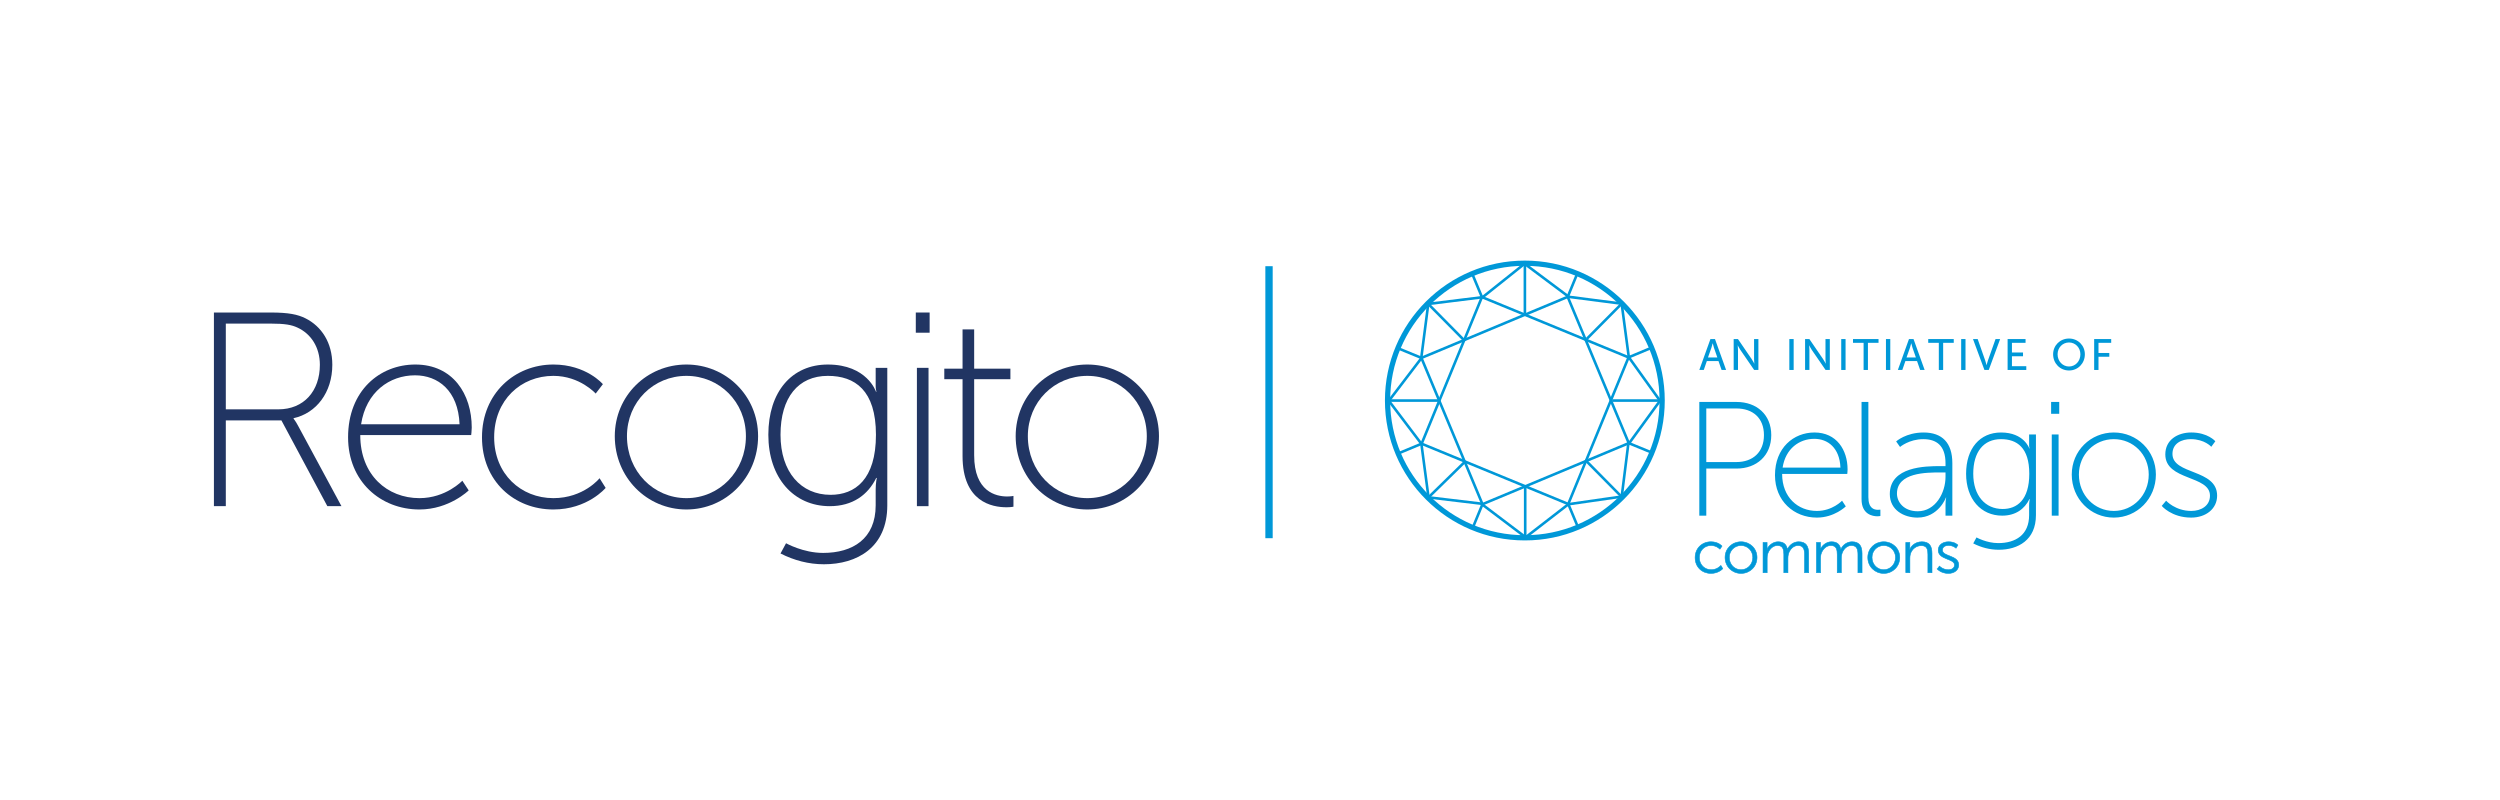
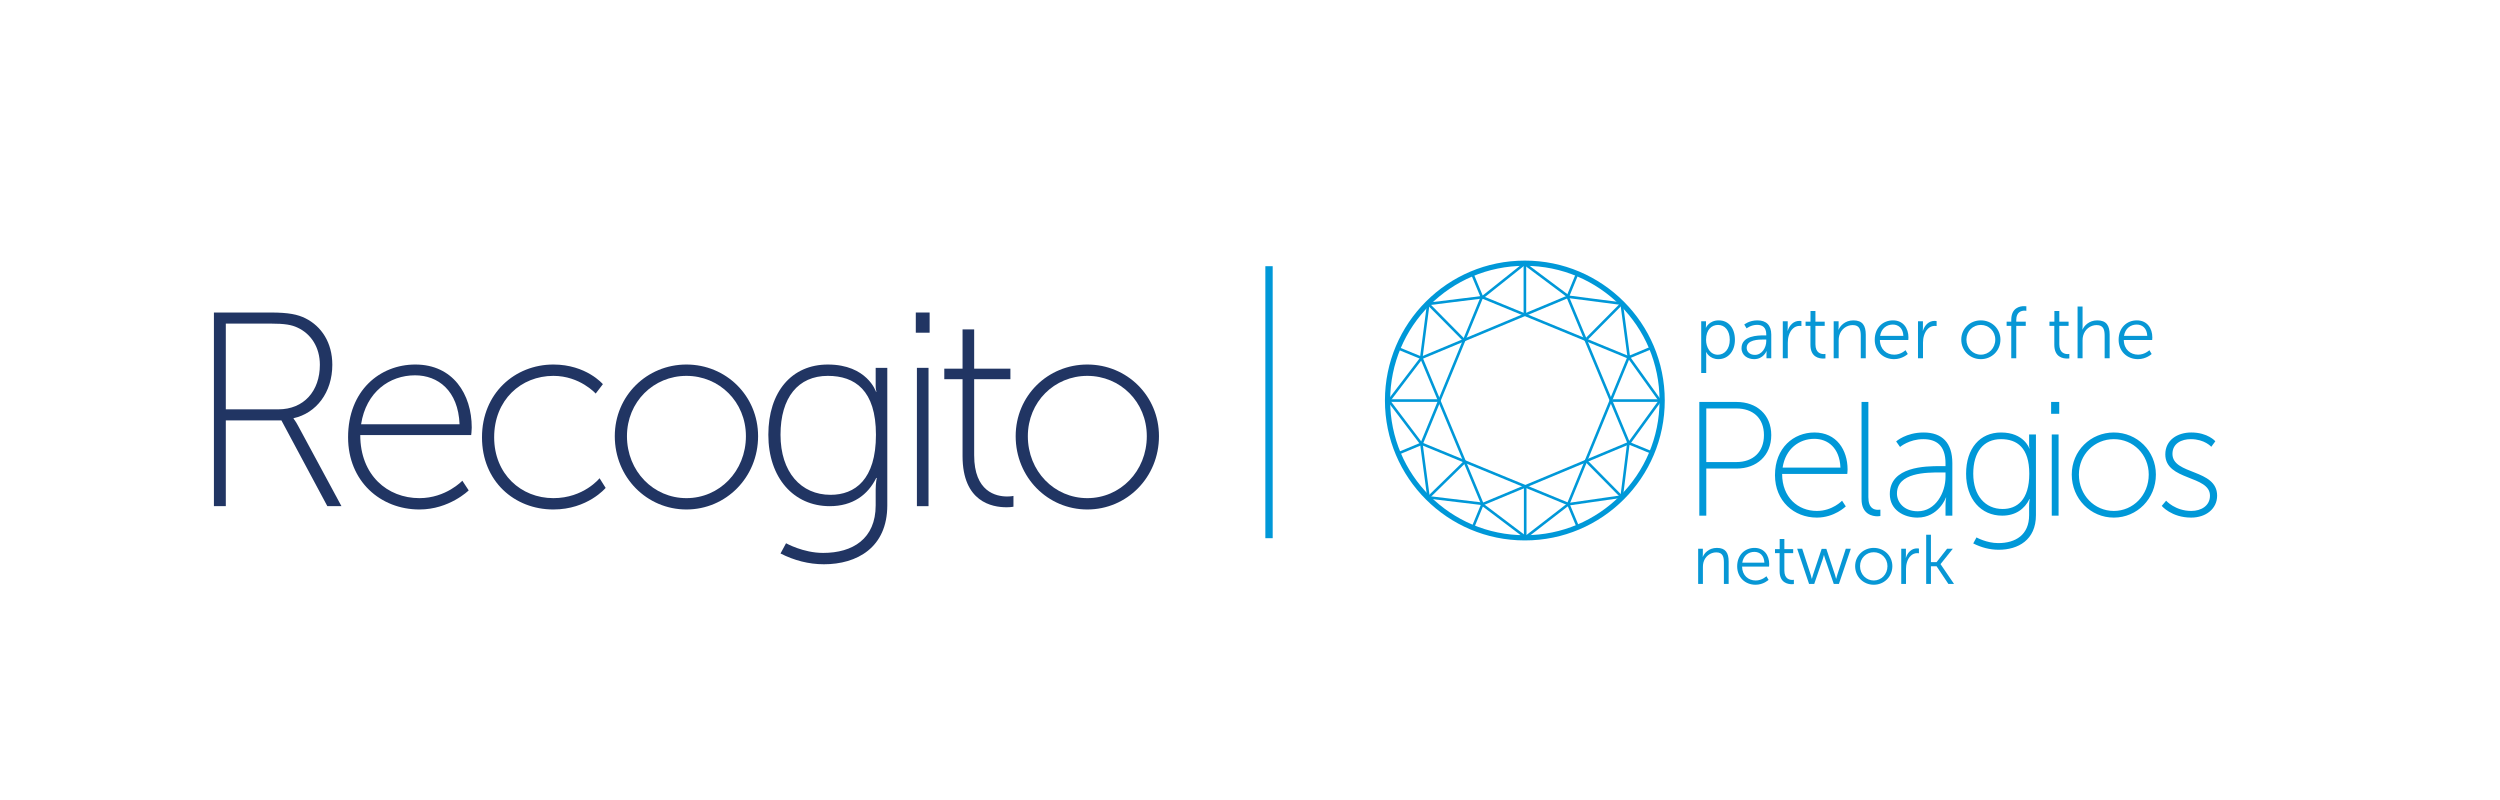
<svg xmlns="http://www.w3.org/2000/svg" version="1.0" width="750" height="240" viewBox="0 0 750 240" id="Layer_1" xml:space="preserve">
  <defs id="defs41" />
  <g transform="translate(-202.9726,-53.0254)" id="g3">
    <path d="m 267.148,146.78 h 17.013 c 5.395,0 8.133,0.581 10.457,1.743 4.813,2.406 8.05,7.303 8.05,13.942 0,8.299 -4.813,14.523 -11.619,16.018 v 0.166 c 0,0 0.581,0.664 1.328,2.075 l 13.03,24.15 h -4.232 l -13.777,-25.728 h -16.682 v 25.728 h -3.568 V 146.78 z m 19.337,29.047 c 7.635,0 12.449,-5.478 12.449,-13.361 0,-5.146 -2.573,-9.295 -6.806,-11.204 -1.66,-0.747 -3.485,-1.162 -8.133,-1.162 h -13.279 v 25.728 h 15.769 z" id="path5" style="fill:#213563" />
    <path d="m 327.565,162.383 c 11.287,0 16.93,8.88 16.93,18.922 0,0.913 -0.166,2.241 -0.166,2.241 h -33.28 c 0,12.034 8.133,18.922 17.76,18.922 7.967,0 12.864,-5.229 12.864,-5.229 l 1.909,2.905 c 0,0 -5.81,5.727 -14.773,5.727 -11.702,0 -21.412,-8.466 -21.412,-21.661 0.001,-14.025 9.545,-21.827 20.168,-21.827 z m 13.279,17.927 c -0.415,-10.125 -6.474,-14.69 -13.362,-14.69 -7.635,0 -14.69,4.979 -16.184,14.69 h 29.546 z" id="path7" style="fill:#213563" />
    <path d="m 368.981,162.383 c 9.876,0 14.856,5.893 14.856,5.893 l -2.158,2.821 c 0,0 -4.73,-5.312 -12.698,-5.312 -9.71,0 -17.76,7.221 -17.76,18.425 0,11.038 8.05,18.258 17.76,18.258 9.129,0 13.86,-5.975 13.86,-5.975 l 1.826,2.904 c 0,0 -5.395,6.474 -15.686,6.474 -11.702,0 -21.412,-8.466 -21.412,-21.661 0,-13.196 9.877,-21.827 21.412,-21.827 z" id="path9" style="fill:#213563" />
    <path d="m 408.904,162.383 c 11.868,0 21.495,9.378 21.495,21.495 0,12.366 -9.627,21.993 -21.495,21.993 -11.868,0 -21.495,-9.627 -21.495,-21.993 0,-12.117 9.628,-21.495 21.495,-21.495 z m 0,40.085 c 9.876,0 17.844,-8.05 17.844,-18.59 0,-10.291 -7.967,-18.093 -17.844,-18.093 -9.876,0 -17.843,7.802 -17.843,18.093 0,10.54 7.967,18.59 17.843,18.59 z" id="path11" style="fill:#213563" />
    <path d="m 449.906,218.901 c 8.881,0 15.769,-4.232 15.769,-14.274 v -4.813 c 0,-1.909 0.332,-3.402 0.332,-3.402 h -0.166 c -2.489,5.062 -7.054,8.465 -13.942,8.465 -10.789,0 -18.425,-8.465 -18.425,-21.412 0,-12.947 7.055,-21.08 17.844,-21.08 11.785,0 14.44,8.133 14.44,8.133 h 0.166 c 0,0 -0.249,-0.58 -0.249,-1.576 v -5.561 h 3.486 v 41.247 c 0,12.698 -9.13,17.678 -19.006,17.678 -4.564,0 -8.963,-1.162 -13.029,-3.237 l 1.659,-3.07 c 0,-0.003 5.146,2.902 11.121,2.902 z m 15.852,-35.438 c 0,-13.361 -6.307,-17.678 -14.44,-17.678 -8.88,0 -14.191,6.474 -14.191,17.678 0,11.204 6.142,18.01 15.021,18.01 7.303,0 13.61,-4.565 13.61,-18.01 z" id="path13" style="fill:#213563" />
    <path d="m 477.712,146.78 h 4.15 v 6.059 h -4.15 v -6.059 z m 0.332,16.599 h 3.486 v 41.496 h -3.486 v -41.496 z" id="path15" style="fill:#213563" />
    <path d="m 491.738,166.781 h -5.478 v -3.153 h 5.478 v -11.785 h 3.485 v 11.785 h 10.872 v 3.153 h -10.872 v 22.823 c 0,10.955 6.557,12.366 9.877,12.366 1.161,0 1.908,-0.166 1.908,-0.166 v 3.236 c 0,0 -0.83,0.166 -2.074,0.166 -4.316,0 -13.196,-1.577 -13.196,-15.354 v -23.071 z" id="path17" style="fill:#213563" />
    <path d="m 529.169,162.383 c 11.868,0 21.495,9.378 21.495,21.495 0,12.366 -9.627,21.993 -21.495,21.993 -11.867,0 -21.495,-9.627 -21.495,-21.993 0,-12.117 9.628,-21.495 21.495,-21.495 z m 0,40.085 c 9.877,0 17.844,-8.05 17.844,-18.59 0,-10.291 -7.967,-18.093 -17.844,-18.093 -9.876,0 -17.843,7.802 -17.843,18.093 0,10.54 7.967,18.59 17.843,18.59 z" id="path19" style="fill:#213563" />
  </g>
  <path d="m 380.706,79.86 0,81.599" id="path3085" style="fill:none;stroke:#0098d8;stroke-width:2.2;stroke-linecap:butt;stroke-linejoin:miter;stroke-miterlimit:4;stroke-opacity:1;stroke-dasharray:none" />
  <path d="m 648.52,151.771 c 0,0 2.924,3.508 8.82,3.508 4.482,0 7.796,-2.68 7.796,-6.579 0,-8.088 -13.4,-6.188 -13.4,-12.522 0,-3.167 2.729,-4.434 5.506,-4.434 4.142,0 6.14,2.29 6.14,2.29 l 1.218,-1.657 c 0,0 -2.241,-2.632 -7.212,-2.632 -4.141,0 -7.796,2.241 -7.796,6.579 0,7.942 13.399,6.189 13.399,12.377 0,3.021 -2.631,4.58 -5.603,4.58 -4.823,0 -7.552,-3.07 -7.552,-3.07 l -1.316,1.559 z m -24.85,-9.404 c 0,-6.042 4.678,-10.622 10.476,-10.622 5.798,0 10.476,4.58 10.476,10.622 0,6.189 -4.678,10.915 -10.476,10.915 -5.798,0 -10.476,-4.726 -10.476,-10.915 m -2.144,0 c 0,7.261 5.652,12.913 12.62,12.913 6.968,0 12.62,-5.652 12.62,-12.913 0,-7.114 -5.652,-12.62 -12.62,-12.62 -6.968,0 -12.62,5.506 -12.62,12.62 m -5.997,12.328 h 2.047 V 130.332 h -2.047 v 24.363 z m -0.195,-30.552 h 2.436 v -3.557 h -2.436 v 3.557 z m -14.541,28.554 c -5.213,0 -8.819,-3.996 -8.819,-10.574 0,-6.579 3.118,-10.378 8.332,-10.378 4.775,0 8.478,2.534 8.478,10.378 0,7.893 -3.703,10.574 -7.991,10.574 m -7.845,8.527 -0.975,1.803 c 2.388,1.218 4.97,1.9 7.65,1.9 5.799,0 11.158,-2.924 11.158,-10.378 v -24.217 h -2.047 v 3.265 c 0,0.585 0.147,0.926 0.147,0.926 h -0.098 c 0,0 -1.559,-4.775 -8.478,-4.775 -6.334,0 -10.476,4.775 -10.476,12.377 0,7.601 4.483,12.571 10.817,12.571 4.044,0 6.724,-1.998 8.186,-4.97 h 0.097 c 0,0 -0.195,0.877 -0.195,1.998 v 2.826 c 0,5.896 -4.044,8.381 -9.257,8.381 -3.508,-9.3e-4 -6.53,-1.706 -6.53,-1.706 m -23.86,-13.156 c 0,-6.334 8.868,-6.334 13.01,-6.334 h 1.559 v 1.316 c 0,4.824 -3.021,10.331 -8.332,10.331 -4.141,-5.9e-4 -6.237,-2.729 -6.237,-5.312 m -2.144,0.146 c 0,4.872 4.336,7.066 8.283,7.066 6.334,0 8.576,-5.993 8.527,-5.993 h 0.098 c 0,0 -0.195,0.877 -0.195,2.193 v 3.216 h 2.047 v -15.74 c 0,-6.091 -3.021,-9.209 -8.625,-9.209 -5.311,0 -8.235,2.68 -8.235,2.68 l 1.169,1.657 c 0,0 2.729,-2.339 6.968,-2.339 3.898,0 6.676,1.851 6.676,7.26 v 0.828 h -1.608 c -4.336,0 -15.105,0.098 -15.105,8.381 m -8.478,1.559 c 0,4.58 3.362,5.116 4.775,5.116 0.438,0 0.877,-0.098 0.877,-0.098 v -1.9 c 0,0 -0.341,0.048 -0.731,0.048 -1.12,0 -2.875,-0.389 -2.875,-3.8 v -28.554 h -2.047 v 29.188 z m -23.68,-9.502 c 0.877,-5.701 5.019,-8.625 9.502,-8.625 4.044,0 7.601,2.68 7.845,8.625 h -17.347 z m -2.29,2.29 c 0,7.748 5.701,12.718 12.571,12.718 5.262,0 8.673,-3.363 8.673,-3.363 l -1.12,-1.706 c 0,0 -2.875,3.07 -7.553,3.07 -5.652,0 -10.427,-4.044 -10.427,-11.109 h 19.539 c 0,0 0.097,-0.78 0.097,-1.316 0,-5.895 -3.313,-11.11 -9.94,-11.11 -6.238,0.001 -11.841,4.582 -11.841,12.816 m -20.606,-3.947 v -16.079 h 9.014 c 4.97,0 8.283,2.875 8.283,7.991 0,5.116 -3.313,8.088 -8.283,8.088 h -9.014 z m -2.095,16.08 h 2.095 v -14.13 h 9.112 c 5.944,0 10.378,-3.849 10.378,-10.037 0,-6.189 -4.434,-9.941 -10.378,-9.941 h -11.207 v 34.108 z" id="path5-7" style="fill:#0098d8;fill-opacity:1" />
  <g transform="matrix(0.5899485,0,0,0.5899485,289.8216,-53.04325)" id="g7" style="stroke:#0098d8;stroke-opacity:1">
    <circle cx="284.149" cy="293.581" r="69.82" id="circle9" style="fill:none;stroke:#0098d8;stroke-width:2.661;stroke-opacity:1" />
    <line style="fill:none;stroke:#0098d8;stroke-width:1.329;stroke-opacity:1" id="line11" y2="358.035" x2="257.774" y1="346.435" x1="262.543" />
    <line style="fill:none;stroke:#0098d8;stroke-width:1.329;stroke-opacity:1" id="line13" y2="240.727" x2="306.006" y1="229.127" x1="310.775" />
    <line style="fill:none;stroke:#0098d8;stroke-width:1.329;stroke-opacity:1" id="line15" y2="320.081" x2="348.729" y1="315.312" x1="337.129" />
    <line style="fill:none;stroke:#0098d8;stroke-width:1.329;stroke-opacity:1" id="line17" y2="271.85" x2="231.419" y1="267.081" x1="219.819" />
    <rect width="80.619" height="80.618" x="243.964" y="253.273" transform="matrix(0.3851,0.9229,-0.9229,0.3851,445.7408,-81.825)" id="rect19" style="fill:none;stroke:#0098d8;stroke-width:1.329;stroke-opacity:1" />
    <g id="g21" style="stroke:#0098d8;stroke-opacity:1">
      <line style="fill:none;stroke:#0098d8;stroke-width:1.329;stroke-opacity:1" id="line23" y2="223.637" x2="284.17" y1="249.301" x1="284.173" />
    </g>
    <line style="fill:none;stroke:#0098d8;stroke-width:1.329;stroke-opacity:1" id="line25" y2="244.469" x2="235.029" y1="263.347" x1="253.673" />
    <line style="fill:none;stroke:#0098d8;stroke-width:1.329;stroke-opacity:1" id="line27" y2="262.312" x2="315.567" y1="244.337" x1="333.389" />
    <g id="g29" style="stroke:#0098d8;stroke-opacity:1">
      <line style="fill:none;stroke:#0098d8;stroke-width:1.329;stroke-opacity:1" id="line31" y2="293.604" x2="214.832" y1="293.604" x1="240.104" />
    </g>
    <rect width="80.619" height="80.618" x="243.966" y="253.272" transform="matrix(0.9249,0.3803,-0.3803,0.9249,132.9936,-86.0453)" id="rect33" style="fill:none;stroke:#0098d8;stroke-width:1.329;stroke-opacity:1" />
    <line style="fill:none;stroke:#0098d8;stroke-width:1.329;stroke-opacity:1" id="line35" y2="357.897" x2="311.111" y1="346.322" x1="306.281" />
    <line style="fill:none;stroke:#0098d8;stroke-width:1.329;stroke-opacity:1" id="line37" y2="240.842" x2="262.266" y1="229.267" x1="257.436" />
    <line style="fill:none;stroke:#0098d8;stroke-width:1.329;stroke-opacity:1" id="line39" y2="266.744" x2="348.59" y1="271.574" x1="337.014" />
    <line style="fill:none;stroke:#0098d8;stroke-width:1.329;stroke-opacity:1" id="line41" y2="315.589" x2="231.535" y1="320.419" x1="219.96" />
    <line style="fill:none;stroke:#0098d8;stroke-width:1.329;stroke-opacity:1" id="line43" y2="363.488" x2="284.329" y1="336.609" x1="284.329" />
    <line style="fill:none;stroke:#0098d8;stroke-width:1.329;stroke-opacity:1" id="line45" y2="323.817" x2="314.874" y1="342.696" x1="333.518" />
    <line style="fill:none;stroke:#0098d8;stroke-width:1.329;stroke-opacity:1" id="line47" y2="342.826" x2="235.161" y1="325.012" x1="253.377" />
    <line style="fill:none;stroke:#0098d8;stroke-width:1.329;stroke-opacity:1" id="line49" y2="293.604" x2="328.557" y1="293.604" x1="353.829" />
    <line style="fill:none;stroke:#0098d8;stroke-width:1.329;stroke-opacity:1" id="line51" y2="244.468" x2="235.03" y1="272.183" x1="231.437" />
    <g id="g53" style="stroke:#0098d8;stroke-opacity:1">
      <line style="fill:none;stroke:#0098d8;stroke-width:1.329;stroke-opacity:1" id="line55" y2="293.739" x2="215" y1="272.183" x1="231.437" />
      <line style="fill:none;stroke:#0098d8;stroke-width:1.329;stroke-opacity:1" id="line57" y2="293.739" x2="214.999" y1="315.59" x1="231.535" />
    </g>
    <line style="fill:none;stroke:#0098d8;stroke-width:1.329;stroke-opacity:1" id="line59" y2="342.826" x2="235.16" y1="315.59" x1="231.535" />
    <line style="fill:none;stroke:#0098d8;stroke-width:1.329;stroke-opacity:1" id="line61" y2="342.826" x2="235.16" y1="346.03" x1="261.93" />
    <line style="fill:none;stroke:#0098d8;stroke-width:1.329;stroke-opacity:1" id="line63" y2="363.131" x2="284.546" y1="346.03" x1="261.93" />
    <line style="fill:none;stroke:#0098d8;stroke-width:1.329;stroke-opacity:1" id="line65" y2="363.131" x2="284.546" y1="346.321" x1="306.282" />
    <line style="fill:none;stroke:#0098d8;stroke-width:1.329;stroke-opacity:1" id="line67" y2="342.422" x2="333.404" y1="346.321" x1="306.282" />
    <line style="fill:none;stroke:#0098d8;stroke-width:1.329;stroke-opacity:1" id="line69" y2="342.421" x2="333.404" y1="315.926" x1="336.723" />
    <line style="fill:none;stroke:#0098d8;stroke-width:1.329;stroke-opacity:1" id="line71" y2="293.702" x2="352.882" y1="315.926" x1="336.723" />
    <line style="fill:none;stroke:#0098d8;stroke-width:1.329;stroke-opacity:1" id="line73" y2="293.702" x2="352.882" y1="271.575" x1="337.014" />
    <line style="fill:none;stroke:#0098d8;stroke-width:1.329;stroke-opacity:1" id="line75" y2="244.337" x2="333.389" y1="271.575" x1="337.014" />
    <line style="fill:none;stroke:#0098d8;stroke-width:1.329;stroke-opacity:1" id="line77" y2="244.337" x2="333.389" y1="240.859" x1="306.504" />
    <g id="g79" style="stroke:#0098d8;stroke-opacity:1">
      <line style="fill:none;stroke:#0098d8;stroke-width:1.329;stroke-opacity:1" id="line81" y2="224.032" x2="284.002" y1="240.859" x1="306.504" />
      <line style="fill:none;stroke:#0098d8;stroke-width:1.329;stroke-opacity:1" id="line83" y2="224.033" x2="284.002" y1="241.039" x1="262.671" />
    </g>
    <line style="fill:none;stroke:#0098d8;stroke-width:1.329;stroke-opacity:1" id="line85" y2="244.468" x2="235.03" y1="241.039" x1="262.671" />
  </g>
-   <path d="m 581.163,170.711 c 0,0 1.153,1.315 3.351,1.315 1.819,0 3.098,-1.062 3.098,-2.54 0,-2.99 -4.881,-2.45 -4.881,-4.449 0,-1.009 0.883,-1.405 1.801,-1.405 1.495,0 2.27,0.828 2.27,0.828 l 0.559,-0.937 c 0,0 -0.883,-0.991 -2.792,-0.991 -1.639,0 -3.098,0.883 -3.098,2.504 0,2.954 4.882,2.468 4.882,4.449 0,0.955 -0.847,1.441 -1.82,1.441 -1.693,0 -2.701,-1.098 -2.701,-1.098 l -0.667,0.883 z m -9.424,1.098 h 1.225 v -4.341 c 0,-0.432 0.037,-0.847 0.145,-1.225 0.414,-1.495 1.747,-2.558 3.297,-2.558 1.747,0 1.963,1.261 1.963,2.684 v 5.44 h 1.225 v -5.764 c 0,-2.234 -0.792,-3.513 -3.026,-3.513 -2.144,0 -3.297,1.459 -3.621,2.288 h -0.036 c 0,0 0.036,-0.324 0.036,-0.72 v -1.352 h -1.207 v 9.061 z m -10.138,-4.576 c 0,-2.054 1.585,-3.585 3.53,-3.585 1.946,0 3.53,1.531 3.53,3.585 0,2.108 -1.585,3.693 -3.53,3.693 -1.945,0 -3.53,-1.585 -3.53,-3.693 z m -1.261,0 c 0,2.738 2.144,4.792 4.792,4.792 2.648,0 4.792,-2.054 4.792,-4.792 0,-2.684 -2.144,-4.701 -4.792,-4.701 -2.648,0 -4.792,2.018 -4.792,4.701 z m -15.403,4.576 h 1.225 v -4.287 c 0,-0.415 0.037,-0.829 0.126,-1.207 0.379,-1.388 1.495,-2.666 2.973,-2.666 1.711,0 1.909,1.333 1.909,2.702 v 5.458 h 1.225 v -4.287 c 0,-0.487 0.036,-0.919 0.162,-1.316 0.342,-1.333 1.477,-2.558 2.864,-2.558 1.657,0 1.963,1.225 1.963,2.702 v 5.458 h 1.225 v -5.764 c 0,-2.234 -0.811,-3.513 -3.009,-3.513 -1.531,0 -2.846,1.045 -3.333,2.27 h -0.036 c -0.27,-1.495 -1.134,-2.27 -2.81,-2.27 -1.405,0 -2.846,1.062 -3.278,2.288 h -0.036 c 0,0 0.036,-0.324 0.036,-0.72 v -1.352 h -1.207 v 9.06 z m -16.019,0 h 1.225 v -4.287 c 0,-0.415 0.037,-0.829 0.127,-1.207 0.378,-1.388 1.495,-2.666 2.972,-2.666 1.711,0 1.909,1.333 1.909,2.702 v 5.458 h 1.225 v -4.287 c 0,-0.487 0.036,-0.919 0.162,-1.316 0.342,-1.333 1.477,-2.558 2.864,-2.558 1.657,0 1.963,1.225 1.963,2.702 v 5.458 h 1.225 v -5.764 c 0,-2.234 -0.811,-3.513 -3.008,-3.513 -1.532,0 -2.846,1.045 -3.333,2.27 h -0.037 c -0.27,-1.495 -1.134,-2.27 -2.81,-2.27 -1.405,0 -2.846,1.062 -3.278,2.288 h -0.036 c 0,0 0.036,-0.324 0.036,-0.72 v -1.352 h -1.207 v 9.06 z m -10.138,-4.576 c 0,-2.054 1.585,-3.585 3.53,-3.585 1.946,0 3.531,1.531 3.531,3.585 0,2.108 -1.585,3.693 -3.531,3.693 -1.945,0 -3.53,-1.585 -3.53,-3.693 z m -1.261,0 c 0,2.738 2.144,4.792 4.792,4.792 2.648,0 4.792,-2.054 4.792,-4.792 0,-2.684 -2.144,-4.701 -4.792,-4.701 -2.648,0 -4.792,2.018 -4.792,4.701 z m -8.983,0.054 c 0,2.81 2.072,4.737 4.756,4.737 2.306,0 3.53,-1.424 3.53,-1.424 l -0.559,-0.955 c 0,0 -1.062,1.279 -2.9,1.279 -1.999,0 -3.567,-1.513 -3.567,-3.639 0,-2.162 1.549,-3.639 3.531,-3.639 1.639,0 2.648,1.098 2.648,1.098 l 0.63,-0.919 c 0,0 -1.098,-1.297 -3.314,-1.297 -2.665,9.4e-4 -4.755,1.965 -4.755,4.757 z" id="path87" style="fill:#0098d8;fill-opacity:1;stroke:#0098d8;stroke-width:0.17;stroke-opacity:1" />
-   <g transform="matrix(0.8205263,0,0,0.8205263,203.743,-106.2397)" id="g89" style="fill:#0098d8;fill-opacity:1">
-     <path d="m 380.003,261.494 h -4.257 l -1.121,3.25 h -1.633 l 4.066,-11.301 h 1.665 l 4.065,11.301 h -1.648 l -1.137,-3.25 z m -2.128,-6.498 c 0,0 -0.256,1.024 -0.448,1.601 l -1.265,3.585 h 3.425 l -1.249,-3.585 c -0.192,-0.576 -0.432,-1.601 -0.432,-1.601 h -0.031 z" id="path91" style="fill:#0098d8;fill-opacity:1" />
-     <path d="m 385.553,253.443 h 1.569 l 5.026,7.347 c 0.416,0.608 0.944,1.633 0.944,1.633 h 0.032 c 0,0 -0.112,-1.008 -0.112,-1.633 v -7.347 h 1.584 v 11.301 h -1.552 l -5.042,-7.331 c -0.417,-0.624 -0.945,-1.648 -0.945,-1.648 h -0.032 c 0,0 0.112,1.008 0.112,1.648 v 7.331 h -1.584 v -11.301 z" id="path93" style="fill:#0098d8;fill-opacity:1" />
-     <path d="m 405.905,253.443 h 1.584 v 11.301 h -1.584 v -11.301 z" id="path95" style="fill:#0098d8;fill-opacity:1" />
-     <path d="m 411.665,253.443 h 1.569 l 5.026,7.347 c 0.416,0.608 0.944,1.633 0.944,1.633 h 0.032 c 0,0 -0.112,-1.008 -0.112,-1.633 v -7.347 h 1.585 v 11.301 h -1.553 l -5.042,-7.331 c -0.417,-0.624 -0.945,-1.648 -0.945,-1.648 h -0.032 c 0,0 0.112,1.008 0.112,1.648 v 7.331 h -1.584 v -11.301 z" id="path97" style="fill:#0098d8;fill-opacity:1" />
-     <path d="m 424.882,253.443 h 1.584 v 11.301 h -1.584 v -11.301 z" id="path99" style="fill:#0098d8;fill-opacity:1" />
-     <path d="m 433.058,254.82 h -3.873 v -1.377 h 9.332 v 1.377 h -3.874 v 9.924 h -1.585 v -9.924 z" id="path101" style="fill:#0098d8;fill-opacity:1" />
-     <path d="m 441.233,253.443 h 1.584 v 11.301 h -1.584 v -11.301 z" id="path103" style="fill:#0098d8;fill-opacity:1" />
-     <path d="m 452.595,261.494 h -4.258 l -1.12,3.25 h -1.633 l 4.065,-11.301 h 1.665 l 4.065,11.301 h -1.648 l -1.136,-3.25 z m -2.129,-6.498 c 0,0 -0.256,1.024 -0.448,1.601 l -1.265,3.585 h 3.426 l -1.248,-3.585 c -0.192,-0.576 -0.433,-1.601 -0.433,-1.601 h -0.032 z" id="path105" style="fill:#0098d8;fill-opacity:1" />
-     <path d="m 460.561,254.82 h -3.873 v -1.377 h 9.332 v 1.377 h -3.874 v 9.924 h -1.585 v -9.924 z" id="path107" style="fill:#0098d8;fill-opacity:1" />
-     <path d="m 468.735,253.443 h 1.585 v 11.301 h -1.585 v -11.301 z" id="path109" style="fill:#0098d8;fill-opacity:1" />
-     <path d="m 473.055,253.443 h 1.713 l 2.802,7.987 c 0.208,0.608 0.432,1.553 0.432,1.553 h 0.032 c 0,0 0.224,-0.944 0.432,-1.553 l 2.834,-7.987 h 1.681 l -4.162,11.301 h -1.585 l -4.179,-11.301 z" id="path111" style="fill:#0098d8;fill-opacity:1" />
-     <path d="m 485.712,253.443 h 6.562 v 1.377 h -4.979 v 3.537 h 4.05 v 1.376 h -4.05 v 3.634 h 5.25 v 1.376 h -6.834 v -11.3 z" id="path113" style="fill:#0098d8;fill-opacity:1" />
-     <path d="m 508.162,253.251 c 3.265,0 5.794,2.513 5.794,5.762 0,3.33 -2.529,5.922 -5.794,5.922 -3.266,0 -5.811,-2.593 -5.811,-5.922 10e-4,-3.249 2.545,-5.762 5.811,-5.762 z m 0,10.228 c 2.305,0 4.161,-1.92 4.161,-4.466 0,-2.465 -1.856,-4.322 -4.161,-4.322 -2.306,0 -4.178,1.857 -4.178,4.322 0,2.546 1.872,4.466 4.178,4.466 z" id="path115" style="fill:#0098d8;fill-opacity:1" />
-     <path d="m 517.358,253.443 h 6.227 v 1.377 h -4.642 v 3.713 h 3.954 v 1.376 h -3.954 v 4.834 h -1.585 v -11.3 z" id="path117" style="fill:#0098d8;fill-opacity:1" />
+   <g id="g3514">
+     <g id="g3562">
+       <g id="g3550" transform="matrix(1.698556,0,0,1.698556,-402.0719,15.39711)">
+         <path style="fill:#0797d5" id="path4" d="m 536.643,94.067 0.84,0 0,-2.977 c 0,-0.296 0.025,-0.581 0.099,-0.84 0.284,-1.026 1.198,-1.754 2.261,-1.754 1.198,0 1.347,0.865 1.347,1.841 l 0,3.731 0.84,0 0,-3.954 c 0,-1.532 -0.544,-2.409 -2.076,-2.409 -1.47,0 -2.261,1.001 -2.483,1.569 l -0.025,0 c 0,0 0.025,-0.222 0.025,-0.494 l 0,-0.927 -0.828,0 0,6.214 z" />
+         <path style="fill:#0797d5" id="path6" d="m 543.534,90.966 c 0,1.915 1.396,3.249 3.249,3.249 1.396,0 2.298,-0.865 2.298,-0.865 l -0.383,-0.642 c 0,0 -0.754,0.754 -1.89,0.754 -1.285,0 -2.372,-0.865 -2.409,-2.459 l 4.769,0 c 0,0 0.025,-0.284 0.025,-0.432 0,-1.544 -0.877,-2.866 -2.595,-2.866 -1.68,0 -3.064,1.223 -3.064,3.262 z m 0.902,-0.655 c 0.198,-1.248 1.099,-1.903 2.137,-1.903 0.927,0 1.717,0.605 1.767,1.903 l -3.904,0 z" />
+         <path style="fill:#0797d5" id="path8" d="m 551.03,91.806 c 0,2.076 1.446,2.31 2.162,2.31 0.222,0 0.358,-0.025 0.358,-0.025 l 0,-0.754 c 0,0 -0.111,0.025 -0.284,0.025 -0.469,0 -1.396,-0.185 -1.396,-1.643 l 0,-3.089 1.557,0 0,-0.704 -1.557,0 0,-1.792 -0.828,0 0,1.792 -0.828,0 0,0.704 0.815,0 0,3.175 z" />
+         <path style="fill:#0797d5" id="path10" d="m 556.231,94.067 0.914,0 1.52,-4.423 c 0.099,-0.309 0.185,-0.667 0.185,-0.667 l 0.025,0 c 0,0 0.086,0.358 0.198,0.667 l 1.52,4.423 0.914,0 2.101,-6.214 -0.89,0 -1.507,4.633 c -0.099,0.309 -0.185,0.667 -0.185,0.667 l -0.025,0 c 0,0 -0.086,-0.371 -0.185,-0.667 l -1.532,-4.608 -0.828,0 -1.532,4.608 c -0.099,0.297 -0.185,0.667 -0.185,0.667 l -0.025,0 c 0,0 -0.086,-0.371 -0.185,-0.667 l -1.507,-4.633 -0.89,0 2.1,6.214 z" />
+         <path style="fill:#0797d5" id="path12" d="m 564.37,90.929 c 0,1.878 1.47,3.286 3.286,3.286 1.817,0 3.287,-1.408 3.287,-3.286 0,-1.841 -1.47,-3.225 -3.287,-3.225 -1.816,0 -3.286,1.384 -3.286,3.225 z m 0.865,0 c 0,-1.409 1.087,-2.459 2.421,-2.459 1.335,0 2.422,1.05 2.422,2.459 0,1.446 -1.087,2.533 -2.422,2.533 -1.334,0 -2.421,-1.087 -2.421,-2.533 z" />
+         <path style="fill:#0797d5" id="path14" d="m 572.513,94.067 0.84,0 0,-2.619 c 0,-0.395 0.049,-0.816 0.173,-1.211 0.272,-0.914 0.926,-1.606 1.804,-1.606 0.16,0 0.308,0.025 0.308,0.025 l 0,-0.828 c 0,0 -0.16,-0.037 -0.333,-0.037 -0.976,0 -1.668,0.717 -1.965,1.655 l -0.024,0 c 0,0 0.024,-0.222 0.024,-0.494 l 0,-1.1 -0.827,0 0,6.214 z" />
+         <path style="fill:#0797d5" id="path16" d="m 576.916,94.067 0.841,0 0,-3.113 1,0 2.076,3.113 1.001,0 -2.373,-3.484 0,-0.025 2.163,-2.706 -1.014,0 -1.865,2.372 -0.988,0 0,-4.843 -0.841,0 0,8.685 z" />
+       </g>
+       <g id="g3536" transform="matrix(1.698556,0,0,1.698556,-402.0719,15.39711)">
+         <path style="fill:#0797d5" id="path90" d="m 537.182,56.813 0.884,0 0,-3.12 c 0,-0.338 -0.026,-0.572 -0.026,-0.572 l 0.026,0 c 0,0 0.572,1.248 2.145,1.248 1.69,0 2.925,-1.352 2.925,-3.419 0,-2.028 -1.092,-3.432 -2.847,-3.432 -1.729,0 -2.262,1.3 -2.262,1.3 l -0.026,0 c 0,0 0.026,-0.221 0.026,-0.507 l 0,-0.637 -0.845,0 0,9.139 z m 0.858,-5.85 c 0,-1.859 1.027,-2.639 2.119,-2.639 1.222,0 2.067,1.027 2.067,2.626 0,1.664 -0.949,2.639 -2.106,2.639 -1.352,0 -2.08,-1.313 -2.08,-2.626 z" />
+         <path style="fill:#0797d5" id="path92" d="m 544.304,52.432 c 0,1.3 1.131,1.937 2.223,1.937 1.638,0 2.184,-1.417 2.184,-1.417 l 0.026,0 c 0,0 -0.026,0.221 -0.026,0.546 l 0,0.715 0.845,0 0,-4.186 c 0,-1.638 -0.871,-2.509 -2.444,-2.509 -1.469,0 -2.327,0.741 -2.327,0.741 l 0.416,0.676 c 0,0 0.767,-0.624 1.846,-0.624 0.936,0 1.625,0.429 1.625,1.69 l 0,0.169 -0.364,0 c -1.131,0 -4.004,0.052 -4.004,2.262 z m 0.91,-0.052 c 0,-1.443 2.054,-1.482 3.081,-1.482 l 0.377,0 0,0.286 c 0,1.131 -0.754,2.431 -2.002,2.431 -0.975,0 -1.456,-0.624 -1.456,-1.235 z" />
+         <path style="fill:#0797d5" id="path94" d="m 551.591,54.213 0.884,0 0,-2.756 c 0,-0.416 0.052,-0.858 0.182,-1.274 0.286,-0.962 0.975,-1.69 1.898,-1.69 0.169,0 0.325,0.026 0.325,0.026 l 0,-0.871 c 0,0 -0.169,-0.039 -0.351,-0.039 -1.027,0 -1.755,0.754 -2.067,1.742 l -0.026,0 c 0,0 0.026,-0.234 0.026,-0.52 l 0,-1.157 -0.871,0 0,6.539 z" />
+         <path style="fill:#0797d5" id="path96" d="m 556.472,51.834 c 0,2.184 1.521,2.431 2.275,2.431 0.234,0 0.377,-0.026 0.377,-0.026 l 0,-0.793 c 0,0 -0.117,0.026 -0.299,0.026 -0.494,0 -1.469,-0.195 -1.469,-1.729 l 0,-3.25 1.638,0 0,-0.741 -1.638,0 0,-1.885 -0.871,0 0,1.885 -0.871,0 0,0.741 0.858,0 0,3.341 z" />
+         <path style="fill:#0797d5" id="path98" d="m 560.58,54.213 0.883,0 0,-3.133 c 0,-0.312 0.026,-0.611 0.104,-0.884 0.299,-1.079 1.261,-1.846 2.379,-1.846 1.261,0 1.417,0.91 1.417,1.937 l 0,3.926 0.884,0 0,-4.16 c 0,-1.612 -0.572,-2.535 -2.184,-2.535 -1.547,0 -2.379,1.053 -2.613,1.651 l -0.026,0 c 0,0 0.026,-0.234 0.026,-0.52 l 0,-0.975 -0.871,0 0,6.539 z" />
+         <path style="fill:#0797d5" id="path100" d="m 567.831,50.95 c 0,2.015 1.469,3.419 3.419,3.419 1.469,0 2.418,-0.91 2.418,-0.91 l -0.403,-0.676 c 0,0 -0.793,0.793 -1.989,0.793 -1.352,0 -2.496,-0.91 -2.535,-2.587 l 5.018,0 c 0,0 0.026,-0.299 0.026,-0.455 0,-1.625 -0.923,-3.016 -2.73,-3.016 -1.768,0 -3.224,1.287 -3.224,3.432 z m 0.949,-0.689 c 0.208,-1.313 1.157,-2.002 2.249,-2.002 0.975,0 1.807,0.637 1.859,2.002 l -4.108,0 z" />
+         <path style="fill:#0797d5" id="path102" d="m 575.471,54.213 0.884,0 0,-2.756 c 0,-0.416 0.052,-0.858 0.182,-1.274 0.286,-0.962 0.975,-1.69 1.898,-1.69 0.169,0 0.325,0.026 0.325,0.026 l 0,-0.871 c 0,0 -0.169,-0.039 -0.351,-0.039 -1.027,0 -1.755,0.754 -2.067,1.742 l -0.026,0 c 0,0 0.026,-0.234 0.026,-0.52 l 0,-1.157 -0.871,0 0,6.539 z" />
+         <path style="fill:#0797d5" id="path104" d="m 583.115,50.911 c 0,1.976 1.547,3.458 3.458,3.458 1.911,0 3.458,-1.482 3.458,-3.458 0,-1.937 -1.547,-3.393 -3.458,-3.393 -1.911,0 -3.458,1.456 -3.458,3.393 z m 0.91,0 c 0,-1.482 1.144,-2.587 2.548,-2.587 1.404,0 2.548,1.105 2.548,2.587 0,1.521 -1.144,2.665 -2.548,2.665 -1.404,0 -2.548,-1.144 -2.548,-2.665 z" />
+         <path style="fill:#0797d5" id="path106" d="m 591.944,54.213 0.884,0 0,-5.72 1.677,0 0,-0.741 -1.677,0 0,-0.312 c 0,-1.456 0.962,-1.638 1.469,-1.638 0.182,0 0.312,0.026 0.312,0.026 l 0,-0.793 c 0,0 -0.156,-0.026 -0.403,-0.026 -0.741,0 -2.262,0.273 -2.262,2.431 l 0,0.312 -0.819,0 0,0.741 0.819,0 0,5.72 z" />
+         <path style="fill:#0797d5" id="path108" d="m 599.547,51.834 c 0,2.184 1.521,2.431 2.275,2.431 0.234,0 0.377,-0.026 0.377,-0.026 l 0,-0.793 c 0,0 -0.117,0.026 -0.299,0.026 -0.494,0 -1.469,-0.195 -1.469,-1.729 l 0,-3.25 1.638,0 0,-0.741 -1.638,0 0,-1.885 -0.871,0 0,1.885 -0.871,0 0,0.741 0.858,0 0,3.341 z" />
+         <path style="fill:#0797d5" id="path110" d="m 603.655,54.213 0.884,0 0,-3.133 c 0,-0.312 0.026,-0.611 0.104,-0.871 0.299,-1.092 1.261,-1.859 2.379,-1.859 1.261,0 1.417,0.91 1.417,1.937 l 0,3.926 0.884,0 0,-4.16 c 0,-1.612 -0.572,-2.535 -2.184,-2.535 -1.482,0 -2.353,1.001 -2.6,1.625 l -0.026,0 c 0,0 0.026,-0.234 0.026,-0.533 l 0,-3.536 -0.884,0 0,9.139 z" />
+         <path style="fill:#0797d5" id="path112" d="m 610.906,50.95 c 0,2.015 1.469,3.419 3.419,3.419 1.469,0 2.418,-0.91 2.418,-0.91 l -0.403,-0.676 c 0,0 -0.793,0.793 -1.989,0.793 -1.352,0 -2.496,-0.91 -2.535,-2.587 l 5.018,0 c 0,0 0.026,-0.299 0.026,-0.455 0,-1.625 -0.923,-3.016 -2.73,-3.016 -1.768,0 -3.224,1.287 -3.224,3.432 z m 0.949,-0.689 c 0.208,-1.313 1.157,-2.002 2.249,-2.002 0.975,0 1.807,0.637 1.859,2.002 l -4.108,0 z" />
+       </g>
+     </g>
  </g>
</svg>
